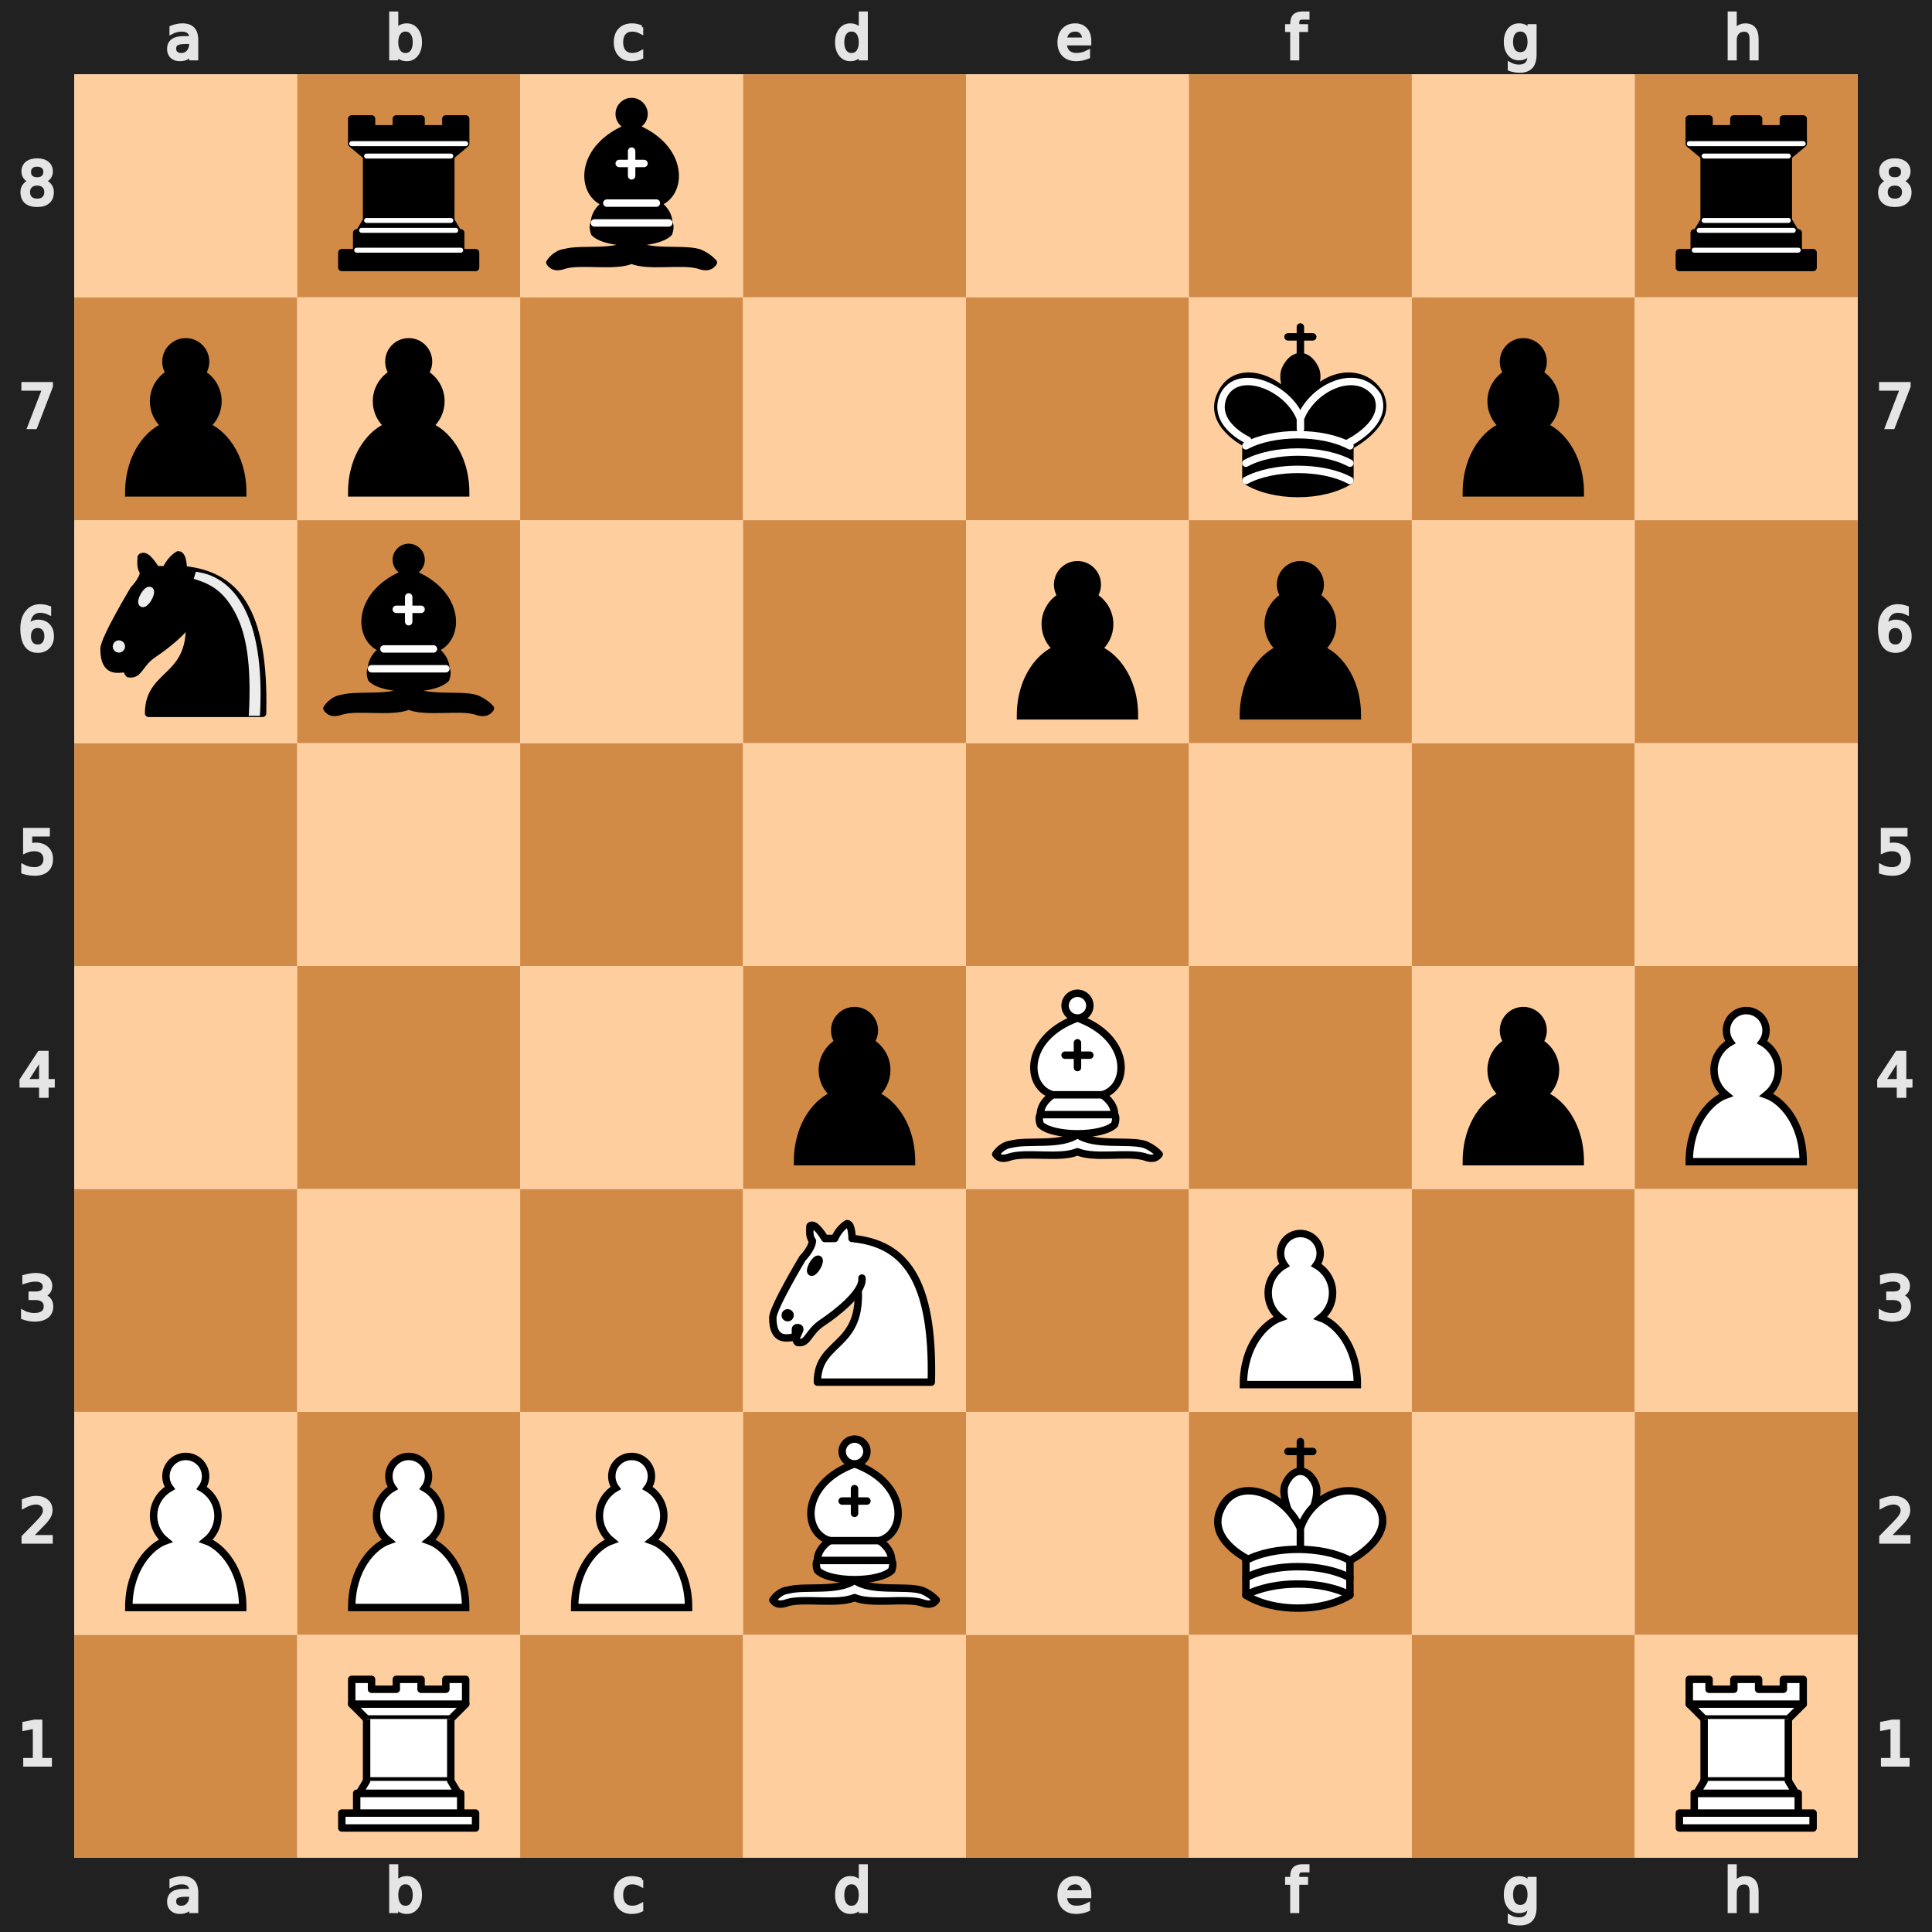
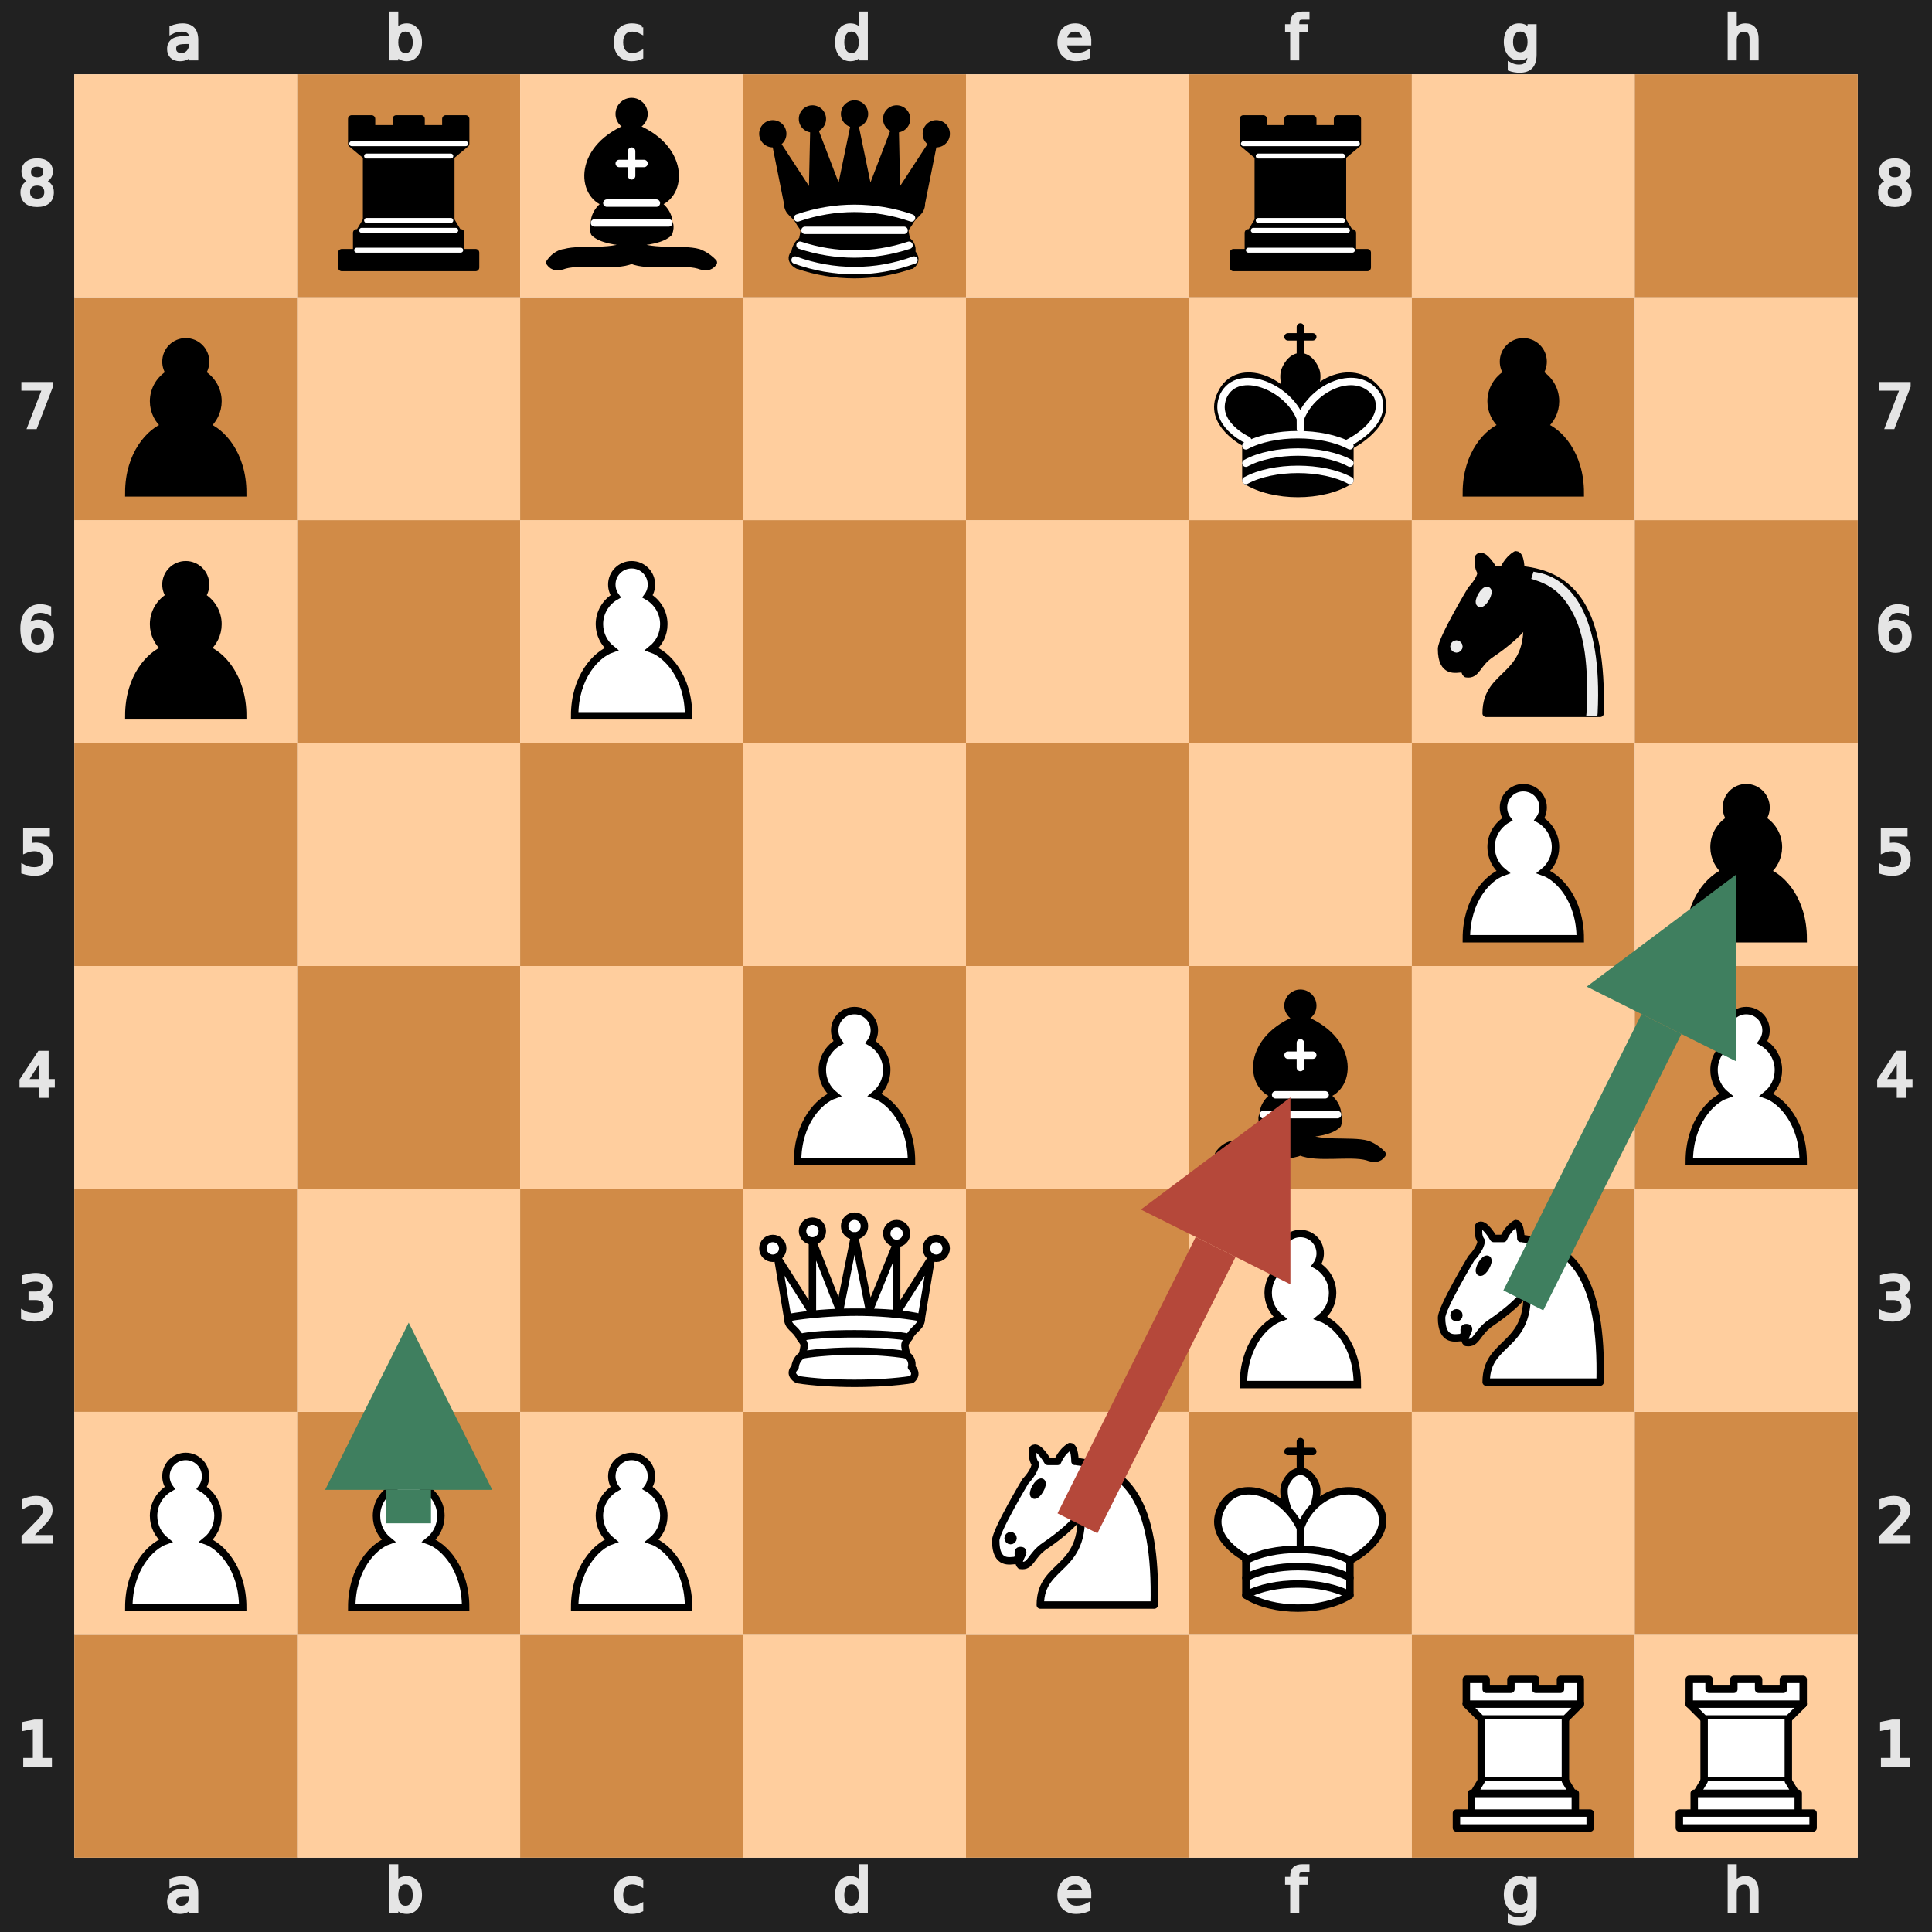
<svg xmlns="http://www.w3.org/2000/svg" xmlns:xlink="http://www.w3.org/1999/xlink" viewBox="0 0 390 390" width="360" height="360">
  <defs>
    <g id="white-pawn" class="white pawn">
      <path d="M22.5 9c-2.21 0-4 1.79-4 4 0 .89.29 1.71.78 2.38C17.33 16.5 16 18.59 16 21c0 2.03.94 3.84 2.41 5.03-3 1.06-7.41 5.55-7.41 13.47h23c0-7.92-4.41-12.41-7.41-13.47 1.47-1.19 2.41-3 2.41-5.03 0-2.41-1.33-4.5-3.28-5.62.49-.67.78-1.49.78-2.38 0-2.21-1.79-4-4-4z" fill="#fff" stroke="#000" stroke-width="1.5" stroke-linecap="round" />
    </g>
    <g id="white-knight" class="white knight" fill="none" fill-rule="evenodd" stroke="#000" stroke-width="1.5" stroke-linecap="round" stroke-linejoin="round">
      <path d="M 22,10 C 32.5,11 38.5,18 38,39 L 15,39 C 15,30 25,32.5 23,18" style="fill:#ffffff; stroke:#000000;" />
      <path d="M 24,18 C 24.38,20.91 18.45,25.37 16,27 C 13,29 13.18,31.34 11,31 C 9.958,30.06 12.41,27.96 11,28 C 10,28 11.19,29.23 10,30 C 9,30 5.997,31 6,26 C 6,24 12,14 12,14 C 12,14 13.89,12.1 14,10.5 C 13.27,9.506 13.5,8.5 13.5,7.5 C 14.5,6.5 16.5,10 16.5,10 L 18.5,10 C 18.5,10 19.28,8.008 21,7 C 22,7 22,10 22,10" style="fill:#ffffff; stroke:#000000;" />
      <path d="M 9.5 25.5 A 0.5 0.5 0 1 1 8.5,25.5 A 0.5 0.5 0 1 1 9.5 25.5 z" style="fill:#000000; stroke:#000000;" />
      <path d="M 15 15.5 A 0.5 1.5 0 1 1 14,15.5 A 0.5 1.5 0 1 1 15 15.5 z" transform="matrix(0.866,0.5,-0.5,0.866,9.693,-5.173)" style="fill:#000000; stroke:#000000;" />
-     </g>
-     <g id="white-bishop" class="white bishop" fill="none" fill-rule="evenodd" stroke="#000" stroke-width="1.5" stroke-linecap="round" stroke-linejoin="round">
-       <g fill="#fff" stroke-linecap="butt">
-         <path d="M9 36c3.39-.97 10.11.43 13.5-2 3.39 2.43 10.11 1.03 13.5 2 0 0 1.65.54 3 2-.68.97-1.65.99-3 .5-3.39-.97-10.11.46-13.5-1-3.39 1.46-10.11.03-13.5 1-1.354.49-2.323.47-3-.5 1.354-1.94 3-2 3-2zM15 32c2.5 2.5 12.5 2.5 15 0 .5-1.5 0-2 0-2 0-2.5-2.5-4-2.5-4 5.5-1.5 6-11.5-5-15.5-11 4-10.5 14-5 15.5 0 0-2.5 1.5-2.5 4 0 0-.5.5 0 2zM25 8a2.5 2.5 0 1 1-5 0 2.5 2.5 0 1 1 5 0z" />
-       </g>
-       <path d="M17.5 26h10M15 30h15m-7.5-14.5v5M20 18h5" stroke-linejoin="miter" />
    </g>
    <g id="white-rook" class="white rook" fill="#fff" fill-rule="evenodd" stroke="#000" stroke-width="1.5" stroke-linecap="round" stroke-linejoin="round">
      <path d="M9 39h27v-3H9v3zM12 36v-4h21v4H12zM11 14V9h4v2h5V9h5v2h5V9h4v5" stroke-linecap="butt" />
      <path d="M34 14l-3 3H14l-3-3" />
      <path d="M31 17v12.5H14V17" stroke-linecap="butt" stroke-linejoin="miter" />
      <path d="M31 29.5l1.5 2.5h-20l1.5-2.5" />
      <path d="M11 14h23" fill="none" stroke-linejoin="miter" />
    </g>
+     <g id="white-queen" class="white queen" fill="#fff" fill-rule="evenodd" stroke="#000" stroke-width="1.5" stroke-linecap="round" stroke-linejoin="round">
+       <path d="M8 12a2 2 0 1 1-4 0 2 2 0 1 1 4 0zM24.5 7.5a2 2 0 1 1-4 0 2 2 0 1 1 4 0zM41 12a2 2 0 1 1-4 0 2 2 0 1 1 4 0zM16 8.5a2 2 0 1 1-4 0 2 2 0 1 1 4 0zM33 9a2 2 0 1 1-4 0 2 2 0 1 1 4 0z" />
+       <path d="M9 26c8.5-1.5 21-1.5 27 0l2-12-7 11V11l-5.5 13.5-3-15-3 15-5.5-14V25L7 14l2 12zM9 26c0 2 1.5 2 2.5 4 1 1.5 1 1 .5 3.5-1.5 1-1.5 2.5-1.5 2.5-1.5 1.5.5 2.5.5 2.5 6.5 1 16.5 1 23 0 0 0 1.5-1 0-2.5 0 0 .5-1.5-1-2.5-.5-2.5-.5-2 .5-3.5 1-2 2.5-2 2.5-4-8.5-1.5-18.5-1.5-27 0z" stroke-linecap="butt" />
+       <path d="M11.5 30c3.5-1 18.5-1 22 0M12 33.5c6-1 15-1 21 0" fill="none" />
+     </g>
    <g id="white-king" class="white king" fill="none" fill-rule="evenodd" stroke="#000" stroke-width="1.5" stroke-linecap="round" stroke-linejoin="round">
      <path d="M22.5 11.63V6M20 8h5" stroke-linejoin="miter" />
      <path d="M22.5 25s4.5-7.5 3-10.5c0 0-1-2.5-3-2.5s-3 2.5-3 2.5c-1.5 3 3 10.5 3 10.5" fill="#fff" stroke-linecap="butt" stroke-linejoin="miter" />
      <path d="M11.5 37c5.5 3.5 15.5 3.5 21 0v-7s9-4.5 6-10.5c-4-6.5-13.5-3.5-16 4V27v-3.5c-3.5-7.5-13-10.5-16-4-3 6 5 10 5 10V37z" fill="#fff" />
      <path d="M11.5 30c5.5-3 15.5-3 21 0m-21 3.5c5.5-3 15.5-3 21 0m-21 3.5c5.5-3 15.5-3 21 0" />
    </g>
    <g id="black-pawn" class="black pawn">
      <path d="M22.5 9c-2.21 0-4 1.79-4 4 0 .89.29 1.71.78 2.38C17.33 16.5 16 18.59 16 21c0 2.03.94 3.84 2.41 5.03-3 1.06-7.41 5.55-7.41 13.47h23c0-7.92-4.41-12.41-7.41-13.47 1.47-1.19 2.41-3 2.41-5.03 0-2.41-1.33-4.5-3.28-5.62.49-.67.78-1.49.78-2.38 0-2.21-1.79-4-4-4z" fill="#000" stroke="#000" stroke-width="1.5" stroke-linecap="round" />
    </g>
    <g id="black-knight" class="black knight" fill="none" fill-rule="evenodd" stroke="#000" stroke-width="1.5" stroke-linecap="round" stroke-linejoin="round">
      <path d="M 22,10 C 32.5,11 38.5,18 38,39 L 15,39 C 15,30 25,32.5 23,18" style="fill:#000000; stroke:#000000;" />
      <path d="M 24,18 C 24.38,20.91 18.45,25.37 16,27 C 13,29 13.18,31.34 11,31 C 9.958,30.06 12.41,27.96 11,28 C 10,28 11.19,29.23 10,30 C 9,30 5.997,31 6,26 C 6,24 12,14 12,14 C 12,14 13.89,12.1 14,10.5 C 13.27,9.506 13.5,8.5 13.5,7.5 C 14.5,6.5 16.5,10 16.5,10 L 18.5,10 C 18.5,10 19.28,8.008 21,7 C 22,7 22,10 22,10" style="fill:#000000; stroke:#000000;" />
      <path d="M 9.5 25.5 A 0.5 0.5 0 1 1 8.5,25.5 A 0.5 0.5 0 1 1 9.5 25.5 z" style="fill:#ececec; stroke:#ececec;" />
      <path d="M 15 15.5 A 0.5 1.5 0 1 1 14,15.5 A 0.5 1.5 0 1 1 15 15.5 z" transform="matrix(0.866,0.5,-0.5,0.866,9.693,-5.173)" style="fill:#ececec; stroke:#ececec;" />
      <path d="M 24.55,10.4 L 24.1,11.85 L 24.6,12 C 27.75,13 30.25,14.49 32.5,18.75 C 34.75,23.01 35.75,29.06 35.25,39 L 35.2,39.5 L 37.45,39.5 L 37.5,39 C 38,28.94 36.62,22.15 34.25,17.66 C 31.88,13.17 28.46,11.02 25.06,10.5 L 24.55,10.4 z " style="fill:#ececec; stroke:none;" />
    </g>
    <g id="black-bishop" class="black bishop" fill="none" fill-rule="evenodd" stroke="#000" stroke-width="1.5" stroke-linecap="round" stroke-linejoin="round">
      <path d="M9 36c3.39-.97 10.11.43 13.5-2 3.39 2.43 10.11 1.03 13.5 2 0 0 1.65.54 3 2-.68.97-1.65.99-3 .5-3.39-.97-10.11.46-13.5-1-3.39 1.46-10.11.03-13.5 1-1.354.49-2.323.47-3-.5 1.354-1.94 3-2 3-2zm6-4c2.5 2.5 12.5 2.5 15 0 .5-1.5 0-2 0-2 0-2.5-2.5-4-2.5-4 5.5-1.5 6-11.5-5-15.5-11 4-10.5 14-5 15.5 0 0-2.5 1.5-2.5 4 0 0-.5.5 0 2zM25 8a2.5 2.5 0 1 1-5 0 2.5 2.5 0 1 1 5 0z" fill="#000" stroke-linecap="butt" />
      <path d="M17.5 26h10M15 30h15m-7.5-14.5v5M20 18h5" stroke="#fff" stroke-linejoin="miter" />
    </g>
    <g id="black-rook" class="black rook" fill="#000" fill-rule="evenodd" stroke="#000" stroke-width="1.5" stroke-linecap="round" stroke-linejoin="round">
      <path d="M9 39h27v-3H9v3zM12.5 32l1.5-2.5h17l1.5 2.5h-20zM12 36v-4h21v4H12z" stroke-linecap="butt" />
      <path d="M14 29.5v-13h17v13H14z" stroke-linecap="butt" stroke-linejoin="miter" />
      <path d="M14 16.5L11 14h23l-3 2.5H14zM11 14V9h4v2h5V9h5v2h5V9h4v5H11z" stroke-linecap="butt" />
      <path d="M12 35.5h21M13 31.5h19M14 29.5h17M14 16.5h17M11 14h23" fill="none" stroke="#fff" stroke-width="1" stroke-linejoin="miter" />
+     </g>
+     <g id="black-queen" class="black queen" fill="#000" fill-rule="evenodd" stroke="#000" stroke-width="1.5" stroke-linecap="round" stroke-linejoin="round">
+       <g fill="#000" stroke="none">
+         <circle cx="6" cy="12" r="2.75" />
+         <circle cx="14" cy="9" r="2.75" />
+         <circle cx="22.5" cy="8" r="2.75" />
+         <circle cx="31" cy="9" r="2.75" />
+         <circle cx="39" cy="12" r="2.75" />
+       </g>
+       <path d="M9 26c8.5-1.5 21-1.5 27 0l2.5-12.5L31 25l-.3-14.1-5.2 13.6-3-14.5-3 14.5-5.2-13.6L14 25 6.5 13.5 9 26zM9 26c0 2 1.5 2 2.5 4 1 1.5 1 1 .5 3.5-1.5 1-1.5 2.5-1.5 2.5-1.5 1.5.5 2.5.5 2.5 6.5 1 16.5 1 23 0 0 0 1.5-1 0-2.5 0 0 .5-1.5-1-2.5-.5-2.5-.5-2 .5-3.5 1-2 2.5-2 2.5-4-8.5-1.5-18.5-1.5-27 0z" stroke-linecap="butt" />
+       <path d="M11 38.5a35 35 1 0 0 23 0" fill="none" stroke-linecap="butt" />
+       <path d="M11 29a35 35 1 0 1 23 0M12.5 31.5h20M11.5 34.5a35 35 1 0 0 22 0M10.5 37.5a35 35 1 0 0 24 0" fill="none" stroke="#fff" />
    </g>
    <g id="black-king" class="black king" fill="none" fill-rule="evenodd" stroke="#000" stroke-width="1.5" stroke-linecap="round" stroke-linejoin="round">
      <path d="M22.5 11.63V6" stroke-linejoin="miter" />
      <path d="M22.5 25s4.5-7.5 3-10.5c0 0-1-2.5-3-2.5s-3 2.5-3 2.5c-1.5 3 3 10.5 3 10.5" fill="#000" stroke-linecap="butt" stroke-linejoin="miter" />
      <path d="M11.5 37c5.5 3.5 15.5 3.5 21 0v-7s9-4.5 6-10.5c-4-6.5-13.5-3.5-16 4V27v-3.5c-3.5-7.5-13-10.5-16-4-3 6 5 10 5 10V37z" fill="#000" />
      <path d="M20 8h5" stroke-linejoin="miter" />
      <path d="M32 29.5s8.5-4 6.03-9.65C34.15 14 25 18 22.5 24.5l.01 2.1-.01-2.1C20 18 9.906 14 6.997 19.85c-2.497 5.65 4.853 9 4.853 9M11.5 30c5.5-3 15.5-3 21 0m-21 3.5c5.5-3 15.5-3 21 0m-21 3.5c5.5-3 15.5-3 21 0" stroke="#fff" />
    </g>
  </defs>
  <rect x="7.5" y="7.5" width="375" height="375" fill="none" stroke="#212121" stroke-width="15" />
  <g transform="translate(20, 1) scale(0.75, 0.75)" fill="#e5e5e5" stroke="#e5e5e5">
    <path d="M23.328 10.016q-1.742 0-2.414.398-.672.398-.672 1.36 0 .765.5 1.218.508.445 1.375.445 1.196 0 1.914-.843.727-.852.727-2.258v-.32zm2.867-.594v4.992h-1.437v-1.328q-.492.797-1.227 1.18-.734.375-1.797.375-1.343 0-2.14-.75-.79-.758-.79-2.024 0-1.476.985-2.226.992-.75 2.953-.75h2.016V8.75q0-.992-.656-1.531-.649-.547-1.829-.547-.75 0-1.46.18-.711.18-1.368.539V6.062q.79-.304 1.532-.453.742-.156 1.445-.156 1.898 0 2.836.984.937.985.937 2.985z" />
  </g>
  <g transform="translate(20, 375) scale(0.75, 0.75)" fill="#e5e5e5" stroke="#e5e5e5">
    <path d="M23.328 10.016q-1.742 0-2.414.398-.672.398-.672 1.36 0 .765.5 1.218.508.445 1.375.445 1.196 0 1.914-.843.727-.852.727-2.258v-.32zm2.867-.594v4.992h-1.437v-1.328q-.492.797-1.227 1.18-.734.375-1.797.375-1.343 0-2.14-.75-.79-.758-.79-2.024 0-1.476.985-2.226.992-.75 2.953-.75h2.016V8.75q0-.992-.656-1.531-.649-.547-1.829-.547-.75 0-1.46.18-.711.18-1.368.539V6.062q.79-.304 1.532-.453.742-.156 1.445-.156 1.898 0 2.836.984.937.985.937 2.985z" />
  </g>
  <g transform="translate(65, 1) scale(0.75, 0.75)" fill="#e5e5e5" stroke="#e5e5e5">
    <path d="M24.922 10.047q0-1.586-.656-2.485-.649-.906-1.79-.906-1.14 0-1.796.906-.649.899-.649 2.485 0 1.586.649 2.492.656.898 1.797.898 1.14 0 1.789-.898.656-.906.656-2.492zm-4.89-3.055q.452-.781 1.14-1.156.695-.383 1.656-.383 1.594 0 2.586 1.266 1 1.265 1 3.328 0 2.062-1 3.328-.992 1.266-2.586 1.266-.96 0-1.656-.375-.688-.383-1.14-1.164v1.312h-1.446V2.258h1.445z" />
  </g>
  <g transform="translate(65, 375) scale(0.75, 0.75)" fill="#e5e5e5" stroke="#e5e5e5">
    <path d="M24.922 10.047q0-1.586-.656-2.485-.649-.906-1.79-.906-1.14 0-1.796.906-.649.899-.649 2.485 0 1.586.649 2.492.656.898 1.797.898 1.14 0 1.789-.898.656-.906.656-2.492zm-4.89-3.055q.452-.781 1.14-1.156.695-.383 1.656-.383 1.594 0 2.586 1.266 1 1.265 1 3.328 0 2.062-1 3.328-.992 1.266-2.586 1.266-.96 0-1.656-.375-.688-.383-1.14-1.164v1.312h-1.446V2.258h1.445z" />
  </g>
  <g transform="translate(110, 1) scale(0.75, 0.75)" fill="#e5e5e5" stroke="#e5e5e5">
    <path d="M25.96 6v1.344q-.608-.336-1.226-.5-.609-.172-1.234-.172-1.398 0-2.172.89-.773.883-.773 2.485 0 1.601.773 2.492.774.883 2.172.883.625 0 1.234-.164.618-.172 1.227-.508v1.328q-.602.281-1.25.422-.64.14-1.367.14-1.977 0-3.14-1.242-1.165-1.242-1.165-3.351 0-2.14 1.172-3.367 1.18-1.227 3.227-1.227.664 0 1.296.14.633.134 1.227.407z" />
  </g>
  <g transform="translate(110, 375) scale(0.75, 0.75)" fill="#e5e5e5" stroke="#e5e5e5">
    <path d="M25.96 6v1.344q-.608-.336-1.226-.5-.609-.172-1.234-.172-1.398 0-2.172.89-.773.883-.773 2.485 0 1.601.773 2.492.774.883 2.172.883.625 0 1.234-.164.618-.172 1.227-.508v1.328q-.602.281-1.25.422-.64.14-1.367.14-1.977 0-3.14-1.242-1.165-1.242-1.165-3.351 0-2.14 1.172-3.367 1.18-1.227 3.227-1.227.664 0 1.296.14.633.134 1.227.407z" />
  </g>
  <g transform="translate(155, 1) scale(0.75, 0.75)" fill="#e5e5e5" stroke="#e5e5e5">
    <path d="M24.973 6.992V2.258h1.437v12.156h-1.437v-1.312q-.453.78-1.149 1.164-.687.375-1.656.375-1.586 0-2.586-1.266-.992-1.266-.992-3.328 0-2.063.992-3.328 1-1.266 2.586-1.266.969 0 1.656.383.696.375 1.149 1.156zm-4.899 3.055q0 1.586.649 2.492.656.898 1.797.898 1.14 0 1.796-.898.657-.906.657-2.492 0-1.586-.657-2.485-.656-.906-1.796-.906-1.141 0-1.797.906-.649.899-.649 2.485z" />
  </g>
  <g transform="translate(155, 375) scale(0.75, 0.75)" fill="#e5e5e5" stroke="#e5e5e5">
    <path d="M24.973 6.992V2.258h1.437v12.156h-1.437v-1.312q-.453.78-1.149 1.164-.687.375-1.656.375-1.586 0-2.586-1.266-.992-1.266-.992-3.328 0-2.063.992-3.328 1-1.266 2.586-1.266.969 0 1.656.383.696.375 1.149 1.156zm-4.899 3.055q0 1.586.649 2.492.656.898 1.797.898 1.14 0 1.796-.898.657-.906.657-2.492 0-1.586-.657-2.485-.656-.906-1.796-.906-1.141 0-1.797.906-.649.899-.649 2.485z" />
  </g>
  <g transform="translate(200, 1) scale(0.75, 0.75)" fill="#e5e5e5" stroke="#e5e5e5">
    <path d="M26.555 9.68v.703h-6.61q.094 1.484.89 2.265.806.774 2.235.774.828 0 1.602-.203.781-.203 1.547-.61v1.36q-.774.328-1.586.5-.813.172-1.649.172-2.093 0-3.32-1.22-1.219-1.218-1.219-3.296 0-2.148 1.157-3.406 1.164-1.266 3.132-1.266 1.766 0 2.79 1.14 1.03 1.134 1.03 3.087zm-1.438-.422q-.015-1.18-.664-1.883-.64-.703-1.703-.703-1.203 0-1.93.68-.718.68-.828 1.914z" />
  </g>
  <g transform="translate(200, 375) scale(0.75, 0.75)" fill="#e5e5e5" stroke="#e5e5e5">
    <path d="M26.555 9.68v.703h-6.61q.094 1.484.89 2.265.806.774 2.235.774.828 0 1.602-.203.781-.203 1.547-.61v1.36q-.774.328-1.586.5-.813.172-1.649.172-2.093 0-3.32-1.22-1.219-1.218-1.219-3.296 0-2.148 1.157-3.406 1.164-1.266 3.132-1.266 1.766 0 2.79 1.14 1.03 1.134 1.03 3.087zm-1.438-.422q-.015-1.18-.664-1.883-.64-.703-1.703-.703-1.203 0-1.93.68-.718.68-.828 1.914z" />
  </g>
  <g transform="translate(245, 1) scale(0.75, 0.75)" fill="#e5e5e5" stroke="#e5e5e5">
    <path d="M25.285 2.258v1.195H23.91q-.773 0-1.078.313-.297.312-.297 1.125v.773h2.367v1.117h-2.367v7.633H21.09V6.781h-1.375V5.664h1.375v-.61q0-1.46.68-2.124.68-.672 2.156-.672z" />
  </g>
  <g transform="translate(245, 375) scale(0.75, 0.75)" fill="#e5e5e5" stroke="#e5e5e5">
    <path d="M25.285 2.258v1.195H23.91q-.773 0-1.078.313-.297.312-.297 1.125v.773h2.367v1.117h-2.367v7.633H21.09V6.781h-1.375V5.664h1.375v-.61q0-1.46.68-2.124.68-.672 2.156-.672z" />
  </g>
  <g transform="translate(290, 1) scale(0.75, 0.75)" fill="#e5e5e5" stroke="#e5e5e5">
    <path d="M24.973 9.937q0-1.562-.649-2.421-.64-.86-1.804-.86-1.157 0-1.805.86-.64.859-.64 2.421 0 1.555.64 2.415.648.859 1.805.859 1.164 0 1.804-.86.649-.859.649-2.414zm1.437 3.391q0 2.234-.992 3.32-.992 1.094-3.04 1.094-.757 0-1.429-.117-.672-.11-1.304-.344v-1.398q.632.344 1.25.508.617.164 1.257.164 1.414 0 2.118-.743.703-.734.703-2.226v-.711q-.446.773-1.141 1.156-.695.383-1.664.383-1.61 0-2.594-1.227-.984-1.226-.984-3.25 0-2.03.984-3.257.985-1.227 2.594-1.227.969 0 1.664.383t1.14 1.156V5.664h1.438z" />
  </g>
  <g transform="translate(290, 375) scale(0.75, 0.75)" fill="#e5e5e5" stroke="#e5e5e5">
    <path d="M24.973 9.937q0-1.562-.649-2.421-.64-.86-1.804-.86-1.157 0-1.805.86-.64.859-.64 2.421 0 1.555.64 2.415.648.859 1.805.859 1.164 0 1.804-.86.649-.859.649-2.414zm1.437 3.391q0 2.234-.992 3.32-.992 1.094-3.04 1.094-.757 0-1.429-.117-.672-.11-1.304-.344v-1.398q.632.344 1.25.508.617.164 1.257.164 1.414 0 2.118-.743.703-.734.703-2.226v-.711q-.446.773-1.141 1.156-.695.383-1.664.383-1.61 0-2.594-1.227-.984-1.226-.984-3.25 0-2.03.984-3.257.985-1.227 2.594-1.227.969 0 1.664.383t1.14 1.156V5.664h1.438z" />
  </g>
  <g transform="translate(335, 1) scale(0.75, 0.75)" fill="#e5e5e5" stroke="#e5e5e5">
    <path d="M26.164 9.133v5.281h-1.437V9.18q0-1.243-.485-1.86-.484-.617-1.453-.617-1.164 0-1.836.742-.672.742-.672 2.024v4.945h-1.445V2.258h1.445v4.765q.516-.789 1.211-1.18.703-.39 1.617-.39 1.508 0 2.282.938.773.93.773 2.742z" />
  </g>
  <g transform="translate(335, 375) scale(0.75, 0.75)" fill="#e5e5e5" stroke="#e5e5e5">
    <path d="M26.164 9.133v5.281h-1.437V9.18q0-1.243-.485-1.86-.484-.617-1.453-.617-1.164 0-1.836.742-.672.742-.672 2.024v4.945h-1.445V2.258h1.445v4.765q.516-.789 1.211-1.18.703-.39 1.617-.39 1.508 0 2.282.938.773.93.773 2.742z" />
  </g>
  <g transform="translate(0, 335) scale(0.75, 0.75)" fill="#e5e5e5" stroke="#e5e5e5">
    <path d="M6.754 26.996h2.578v-8.898l-2.805.562v-1.437l2.79-.563h1.578v10.336h2.578v1.328h-6.72z" />
  </g>
  <g transform="translate(375, 335) scale(0.75, 0.75)" fill="#e5e5e5" stroke="#e5e5e5">
    <path d="M6.754 26.996h2.578v-8.898l-2.805.562v-1.437l2.79-.563h1.578v10.336h2.578v1.328h-6.72z" />
  </g>
  <g transform="translate(0, 290) scale(0.75, 0.75)" fill="#e5e5e5" stroke="#e5e5e5">
    <path d="M8.195 26.996h5.508v1.328H6.297v-1.328q.898-.93 2.445-2.492 1.555-1.57 1.953-2.024.758-.851 1.055-1.437.305-.594.305-1.164 0-.93-.657-1.516-.648-.586-1.695-.586-.742 0-1.57.258-.82.258-1.758.781v-1.593q.953-.383 1.781-.578.828-.196 1.516-.196 1.812 0 2.89.906 1.079.907 1.079 2.422 0 .72-.274 1.368-.265.64-.976 1.515-.196.227-1.243 1.313-1.046 1.078-2.953 3.023z" />
  </g>
  <g transform="translate(375, 290) scale(0.75, 0.75)" fill="#e5e5e5" stroke="#e5e5e5">
    <path d="M8.195 26.996h5.508v1.328H6.297v-1.328q.898-.93 2.445-2.492 1.555-1.57 1.953-2.024.758-.851 1.055-1.437.305-.594.305-1.164 0-.93-.657-1.516-.648-.586-1.695-.586-.742 0-1.57.258-.82.258-1.758.781v-1.593q.953-.383 1.781-.578.828-.196 1.516-.196 1.812 0 2.89.906 1.079.907 1.079 2.422 0 .72-.274 1.368-.265.64-.976 1.515-.196.227-1.243 1.313-1.046 1.078-2.953 3.023z" />
  </g>
  <g transform="translate(0, 245) scale(0.75, 0.75)" fill="#e5e5e5" stroke="#e5e5e5">
    <path d="M11.434 22.035q1.132.242 1.765 1.008.64.766.64 1.89 0 1.727-1.187 2.672-1.187.946-3.375.946-.734 0-1.515-.149-.774-.14-1.602-.43V26.45q.656.383 1.438.578.78.196 1.632.196 1.485 0 2.258-.586.782-.586.782-1.703 0-1.032-.727-1.61-.719-.586-2.008-.586h-1.36v-1.297h1.423q1.164 0 1.78-.46.618-.47.618-1.344 0-.899-.64-1.375-.633-.485-1.82-.485-.65 0-1.391.141-.743.14-1.633.437V16.95q.898-.25 1.68-.375.788-.125 1.484-.125 1.797 0 2.844.82 1.046.813 1.046 2.204 0 .968-.554 1.64-.555.664-1.578.922z" />
  </g>
  <g transform="translate(375, 245) scale(0.75, 0.75)" fill="#e5e5e5" stroke="#e5e5e5">
    <path d="M11.434 22.035q1.132.242 1.765 1.008.64.766.64 1.89 0 1.727-1.187 2.672-1.187.946-3.375.946-.734 0-1.515-.149-.774-.14-1.602-.43V26.45q.656.383 1.438.578.78.196 1.632.196 1.485 0 2.258-.586.782-.586.782-1.703 0-1.032-.727-1.61-.719-.586-2.008-.586h-1.36v-1.297h1.423q1.164 0 1.78-.46.618-.47.618-1.344 0-.899-.64-1.375-.633-.485-1.82-.485-.65 0-1.391.141-.743.14-1.633.437V16.95q.898-.25 1.68-.375.788-.125 1.484-.125 1.797 0 2.844.82 1.046.813 1.046 2.204 0 .968-.554 1.64-.555.664-1.578.922z" />
  </g>
  <g transform="translate(0, 200) scale(0.75, 0.75)" fill="#e5e5e5" stroke="#e5e5e5">
    <path d="M11.016 18.035L7.03 24.262h3.985zm-.414-1.375h1.984v7.602h1.664v1.312h-1.664v2.75h-1.57v-2.75H5.75v-1.523z" />
  </g>
  <g transform="translate(375, 200) scale(0.75, 0.75)" fill="#e5e5e5" stroke="#e5e5e5">
    <path d="M11.016 18.035L7.03 24.262h3.985zm-.414-1.375h1.984v7.602h1.664v1.312h-1.664v2.75h-1.57v-2.75H5.75v-1.523z" />
  </g>
  <g transform="translate(0, 155) scale(0.75, 0.75)" fill="#e5e5e5" stroke="#e5e5e5">
    <path d="M6.719 16.66h6.195v1.328h-4.75v2.86q.344-.118.688-.172.343-.063.687-.063 1.953 0 3.094 1.07 1.14 1.07 1.14 2.899 0 1.883-1.171 2.93-1.172 1.039-3.305 1.039-.735 0-1.5-.125-.758-.125-1.57-.375v-1.586q.703.383 1.453.57.75.188 1.586.188 1.351 0 2.14-.711.79-.711.79-1.93 0-1.219-.79-1.93-.789-.71-2.14-.71-.633 0-1.266.14-.625.14-1.281.438z" />
  </g>
  <g transform="translate(375, 155) scale(0.75, 0.75)" fill="#e5e5e5" stroke="#e5e5e5">
    <path d="M6.719 16.66h6.195v1.328h-4.75v2.86q.344-.118.688-.172.343-.063.687-.063 1.953 0 3.094 1.07 1.14 1.07 1.14 2.899 0 1.883-1.171 2.93-1.172 1.039-3.305 1.039-.735 0-1.5-.125-.758-.125-1.57-.375v-1.586q.703.383 1.453.57.75.188 1.586.188 1.351 0 2.14-.711.79-.711.79-1.93 0-1.219-.79-1.93-.789-.71-2.14-.71-.633 0-1.266.14-.625.14-1.281.438z" />
  </g>
  <g transform="translate(0, 110) scale(0.75, 0.75)" fill="#e5e5e5" stroke="#e5e5e5">
    <path d="M10.137 21.863q-1.063 0-1.688.727-.617.726-.617 1.992 0 1.258.617 1.992.625.727 1.688.727 1.062 0 1.68-.727.624-.734.624-1.992 0-1.266-.625-1.992-.617-.727-1.68-.727zm3.133-4.945v1.437q-.594-.28-1.204-.43-.601-.148-1.195-.148-1.562 0-2.39 1.055-.82 1.055-.938 3.188.46-.68 1.156-1.04.696-.367 1.531-.367 1.758 0 2.774 1.07 1.023 1.063 1.023 2.899 0 1.797-1.062 2.883-1.063 1.086-2.828 1.086-2.024 0-3.094-1.547-1.07-1.555-1.07-4.5 0-2.766 1.312-4.406 1.313-1.649 3.524-1.649.593 0 1.195.117.61.118 1.266.352z" />
  </g>
  <g transform="translate(375, 110) scale(0.75, 0.75)" fill="#e5e5e5" stroke="#e5e5e5">
    <path d="M10.137 21.863q-1.063 0-1.688.727-.617.726-.617 1.992 0 1.258.617 1.992.625.727 1.688.727 1.062 0 1.68-.727.624-.734.624-1.992 0-1.266-.625-1.992-.617-.727-1.68-.727zm3.133-4.945v1.437q-.594-.28-1.204-.43-.601-.148-1.195-.148-1.562 0-2.39 1.055-.82 1.055-.938 3.188.46-.68 1.156-1.04.696-.367 1.531-.367 1.758 0 2.774 1.07 1.023 1.063 1.023 2.899 0 1.797-1.062 2.883-1.063 1.086-2.828 1.086-2.024 0-3.094-1.547-1.07-1.555-1.07-4.5 0-2.766 1.312-4.406 1.313-1.649 3.524-1.649.593 0 1.195.117.61.118 1.266.352z" />
  </g>
  <g transform="translate(0, 65) scale(0.75, 0.75)" fill="#e5e5e5" stroke="#e5e5e5">
    <path d="M6.25 16.66h7.5v.672L9.516 28.324H7.867l3.985-10.336H6.25z" />
  </g>
  <g transform="translate(375, 65) scale(0.75, 0.75)" fill="#e5e5e5" stroke="#e5e5e5">
    <path d="M6.25 16.66h7.5v.672L9.516 28.324H7.867l3.985-10.336H6.25z" />
  </g>
  <g transform="translate(0, 20) scale(0.75, 0.75)" fill="#e5e5e5" stroke="#e5e5e5">
    <path d="M10 22.785q-1.125 0-1.773.602-.641.601-.641 1.656t.64 1.656q.649.602 1.774.602t1.773-.602q.649-.61.649-1.656 0-1.055-.649-1.656-.64-.602-1.773-.602zm-1.578-.672q-1.016-.25-1.586-.945-.563-.695-.563-1.695 0-1.399.993-2.211 1-.813 2.734-.813 1.742 0 2.734.813.993.812.993 2.21 0 1-.57 1.696-.563.695-1.571.945 1.14.266 1.773 1.04.641.773.641 1.89 0 1.695-1.04 2.602-1.03.906-2.96.906t-2.969-.906Q6 26.738 6 25.043q0-1.117.64-1.89.641-.774 1.782-1.04zm-.578-2.492q0 .906.562 1.414.57.508 1.594.508 1.016 0 1.586-.508.578-.508.578-1.414 0-.906-.578-1.414-.57-.508-1.586-.508-1.023 0-1.594.508-.562.508-.562 1.414z" />
  </g>
  <g transform="translate(375, 20) scale(0.75, 0.75)" fill="#e5e5e5" stroke="#e5e5e5">
    <path d="M10 22.785q-1.125 0-1.773.602-.641.601-.641 1.656t.64 1.656q.649.602 1.774.602t1.773-.602q.649-.61.649-1.656 0-1.055-.649-1.656-.64-.602-1.773-.602zm-1.578-.672q-1.016-.25-1.586-.945-.563-.695-.563-1.695 0-1.399.993-2.211 1-.813 2.734-.813 1.742 0 2.734.813.993.812.993 2.21 0 1-.57 1.696-.563.695-1.571.945 1.14.266 1.773 1.04.641.773.641 1.89 0 1.695-1.04 2.602-1.03.906-2.96.906t-2.969-.906Q6 26.738 6 25.043q0-1.117.64-1.89.641-.774 1.782-1.04zm-.578-2.492q0 .906.562 1.414.57.508 1.594.508 1.016 0 1.586-.508.578-.508.578-1.414 0-.906-.578-1.414-.57-.508-1.586-.508-1.023 0-1.594.508-.562.508-.562 1.414z" />
  </g>
  <rect x="15" y="330" width="45" height="45" class="square dark a1" stroke="none" fill="#d18b47" />
  <rect x="60" y="330" width="45" height="45" class="square light b1" stroke="none" fill="#ffce9e" />
  <rect x="105" y="330" width="45" height="45" class="square dark c1" stroke="none" fill="#d18b47" />
  <rect x="150" y="330" width="45" height="45" class="square light d1" stroke="none" fill="#ffce9e" />
  <rect x="195" y="330" width="45" height="45" class="square dark e1" stroke="none" fill="#d18b47" />
  <rect x="240" y="330" width="45" height="45" class="square light f1" stroke="none" fill="#ffce9e" />
  <rect x="285" y="330" width="45" height="45" class="square dark g1" stroke="none" fill="#d18b47" />
  <rect x="330" y="330" width="45" height="45" class="square light h1" stroke="none" fill="#ffce9e" />
  <rect x="15" y="285" width="45" height="45" class="square light a2" stroke="none" fill="#ffce9e" />
  <rect x="60" y="285" width="45" height="45" class="square dark b2" stroke="none" fill="#d18b47" />
  <rect x="105" y="285" width="45" height="45" class="square light c2" stroke="none" fill="#ffce9e" />
  <rect x="150" y="285" width="45" height="45" class="square dark d2" stroke="none" fill="#d18b47" />
  <rect x="195" y="285" width="45" height="45" class="square light e2" stroke="none" fill="#ffce9e" />
  <rect x="240" y="285" width="45" height="45" class="square dark f2" stroke="none" fill="#d18b47" />
  <rect x="285" y="285" width="45" height="45" class="square light g2" stroke="none" fill="#ffce9e" />
  <rect x="330" y="285" width="45" height="45" class="square dark h2" stroke="none" fill="#d18b47" />
  <rect x="15" y="240" width="45" height="45" class="square dark a3" stroke="none" fill="#d18b47" />
  <rect x="60" y="240" width="45" height="45" class="square light b3" stroke="none" fill="#ffce9e" />
  <rect x="105" y="240" width="45" height="45" class="square dark c3" stroke="none" fill="#d18b47" />
  <rect x="150" y="240" width="45" height="45" class="square light d3" stroke="none" fill="#ffce9e" />
  <rect x="195" y="240" width="45" height="45" class="square dark e3" stroke="none" fill="#d18b47" />
  <rect x="240" y="240" width="45" height="45" class="square light f3" stroke="none" fill="#ffce9e" />
  <rect x="285" y="240" width="45" height="45" class="square dark g3" stroke="none" fill="#d18b47" />
  <rect x="330" y="240" width="45" height="45" class="square light h3" stroke="none" fill="#ffce9e" />
  <rect x="15" y="195" width="45" height="45" class="square light a4" stroke="none" fill="#ffce9e" />
  <rect x="60" y="195" width="45" height="45" class="square dark b4" stroke="none" fill="#d18b47" />
  <rect x="105" y="195" width="45" height="45" class="square light c4" stroke="none" fill="#ffce9e" />
  <rect x="150" y="195" width="45" height="45" class="square dark d4" stroke="none" fill="#d18b47" />
  <rect x="195" y="195" width="45" height="45" class="square light e4" stroke="none" fill="#ffce9e" />
  <rect x="240" y="195" width="45" height="45" class="square dark f4" stroke="none" fill="#d18b47" />
  <rect x="285" y="195" width="45" height="45" class="square light g4" stroke="none" fill="#ffce9e" />
  <rect x="330" y="195" width="45" height="45" class="square dark h4" stroke="none" fill="#d18b47" />
  <rect x="15" y="150" width="45" height="45" class="square dark a5" stroke="none" fill="#d18b47" />
  <rect x="60" y="150" width="45" height="45" class="square light b5" stroke="none" fill="#ffce9e" />
  <rect x="105" y="150" width="45" height="45" class="square dark c5" stroke="none" fill="#d18b47" />
  <rect x="150" y="150" width="45" height="45" class="square light d5" stroke="none" fill="#ffce9e" />
  <rect x="195" y="150" width="45" height="45" class="square dark e5" stroke="none" fill="#d18b47" />
  <rect x="240" y="150" width="45" height="45" class="square light f5" stroke="none" fill="#ffce9e" />
  <rect x="285" y="150" width="45" height="45" class="square dark g5" stroke="none" fill="#d18b47" />
  <rect x="330" y="150" width="45" height="45" class="square light h5" stroke="none" fill="#ffce9e" />
  <rect x="15" y="105" width="45" height="45" class="square light a6" stroke="none" fill="#ffce9e" />
  <rect x="60" y="105" width="45" height="45" class="square dark b6" stroke="none" fill="#d18b47" />
  <rect x="105" y="105" width="45" height="45" class="square light c6" stroke="none" fill="#ffce9e" />
  <rect x="150" y="105" width="45" height="45" class="square dark d6" stroke="none" fill="#d18b47" />
  <rect x="195" y="105" width="45" height="45" class="square light e6" stroke="none" fill="#ffce9e" />
  <rect x="240" y="105" width="45" height="45" class="square dark f6" stroke="none" fill="#d18b47" />
  <rect x="285" y="105" width="45" height="45" class="square light g6" stroke="none" fill="#ffce9e" />
  <rect x="330" y="105" width="45" height="45" class="square dark h6" stroke="none" fill="#d18b47" />
  <rect x="15" y="60" width="45" height="45" class="square dark a7" stroke="none" fill="#d18b47" />
  <rect x="60" y="60" width="45" height="45" class="square light b7" stroke="none" fill="#ffce9e" />
  <rect x="105" y="60" width="45" height="45" class="square dark c7" stroke="none" fill="#d18b47" />
  <rect x="150" y="60" width="45" height="45" class="square light d7" stroke="none" fill="#ffce9e" />
  <rect x="195" y="60" width="45" height="45" class="square dark e7" stroke="none" fill="#d18b47" />
  <rect x="240" y="60" width="45" height="45" class="square light f7" stroke="none" fill="#ffce9e" />
  <rect x="285" y="60" width="45" height="45" class="square dark g7" stroke="none" fill="#d18b47" />
  <rect x="330" y="60" width="45" height="45" class="square light h7" stroke="none" fill="#ffce9e" />
  <rect x="15" y="15" width="45" height="45" class="square light a8" stroke="none" fill="#ffce9e" />
  <rect x="60" y="15" width="45" height="45" class="square dark b8" stroke="none" fill="#d18b47" />
  <rect x="105" y="15" width="45" height="45" class="square light c8" stroke="none" fill="#ffce9e" />
  <rect x="150" y="15" width="45" height="45" class="square dark d8" stroke="none" fill="#d18b47" />
  <rect x="195" y="15" width="45" height="45" class="square light e8" stroke="none" fill="#ffce9e" />
  <rect x="240" y="15" width="45" height="45" class="square dark f8" stroke="none" fill="#d18b47" />
  <rect x="285" y="15" width="45" height="45" class="square light g8" stroke="none" fill="#ffce9e" />
  <rect x="330" y="15" width="45" height="45" class="square dark h8" stroke="none" fill="#d18b47" />
-   <use href="#white-rook" xlink:href="#white-rook" transform="translate(60, 330)" />
+   <use href="#white-rook" xlink:href="#white-rook" transform="translate(285, 330)" />
  <use href="#white-rook" xlink:href="#white-rook" transform="translate(330, 330)" />
  <use href="#white-pawn" xlink:href="#white-pawn" transform="translate(15, 285)" />
  <use href="#white-pawn" xlink:href="#white-pawn" transform="translate(60, 285)" />
  <use href="#white-pawn" xlink:href="#white-pawn" transform="translate(105, 285)" />
-   <use href="#white-bishop" xlink:href="#white-bishop" transform="translate(150, 285)" />
+   <use href="#white-knight" xlink:href="#white-knight" transform="translate(195, 285)" />
  <use href="#white-king" xlink:href="#white-king" transform="translate(240, 285)" />
-   <use href="#white-knight" xlink:href="#white-knight" transform="translate(150, 240)" />
+   <use href="#white-queen" xlink:href="#white-queen" transform="translate(150, 240)" />
  <use href="#white-pawn" xlink:href="#white-pawn" transform="translate(240, 240)" />
-   <use href="#black-pawn" xlink:href="#black-pawn" transform="translate(150, 195)" />
-   <use href="#white-bishop" xlink:href="#white-bishop" transform="translate(195, 195)" />
-   <use href="#black-pawn" xlink:href="#black-pawn" transform="translate(285, 195)" />
+   <use href="#white-knight" xlink:href="#white-knight" transform="translate(285, 240)" />
+   <use href="#white-pawn" xlink:href="#white-pawn" transform="translate(150, 195)" />
+   <use href="#black-bishop" xlink:href="#black-bishop" transform="translate(240, 195)" />
  <use href="#white-pawn" xlink:href="#white-pawn" transform="translate(330, 195)" />
-   <use href="#black-knight" xlink:href="#black-knight" transform="translate(15, 105)" />
-   <use href="#black-bishop" xlink:href="#black-bishop" transform="translate(60, 105)" />
-   <use href="#black-pawn" xlink:href="#black-pawn" transform="translate(195, 105)" />
-   <use href="#black-pawn" xlink:href="#black-pawn" transform="translate(240, 105)" />
+   <use href="#white-pawn" xlink:href="#white-pawn" transform="translate(285, 150)" />
+   <use href="#black-pawn" xlink:href="#black-pawn" transform="translate(330, 150)" />
+   <use href="#black-pawn" xlink:href="#black-pawn" transform="translate(15, 105)" />
+   <use href="#white-pawn" xlink:href="#white-pawn" transform="translate(105, 105)" />
+   <use href="#black-knight" xlink:href="#black-knight" transform="translate(285, 105)" />
  <use href="#black-pawn" xlink:href="#black-pawn" transform="translate(15, 60)" />
-   <use href="#black-pawn" xlink:href="#black-pawn" transform="translate(60, 60)" />
  <use href="#black-king" xlink:href="#black-king" transform="translate(240, 60)" />
  <use href="#black-pawn" xlink:href="#black-pawn" transform="translate(285, 60)" />
  <use href="#black-rook" xlink:href="#black-rook" transform="translate(60, 15)" />
  <use href="#black-bishop" xlink:href="#black-bishop" transform="translate(105, 15)" />
-   <use href="#black-rook" xlink:href="#black-rook" transform="translate(330, 15)" />
+   <use href="#black-queen" xlink:href="#black-queen" transform="translate(150, 15)" />
+   <use href="#black-rook" xlink:href="#black-rook" transform="translate(240, 15)" />
+   <line x1="217.5" y1="307.5" x2="245.394" y2="251.712" stroke="#b5483a" stroke-width="9.0" stroke-linecap="butt" class="arrow" />
+   <polygon points="260.488,221.525 230.301,244.165 260.488,259.259" fill="#b5483a" class="arrow" />
+   <line x1="307.5" y1="262.5" x2="335.394" y2="206.712" stroke="#3f7f5f" stroke-width="9.0" stroke-linecap="butt" class="arrow" />
+   <polygon points="350.488,176.525 320.301,199.165 350.488,214.259" fill="#3f7f5f" class="arrow" />
+   <line x1="82.5" y1="307.5" x2="82.5" y2="300.75" stroke="#3f7f5f" stroke-width="9.0" stroke-linecap="butt" class="arrow" />
+   <polygon points="82.5,267.0 65.625,300.75 99.375,300.75" fill="#3f7f5f" class="arrow" />
</svg>
